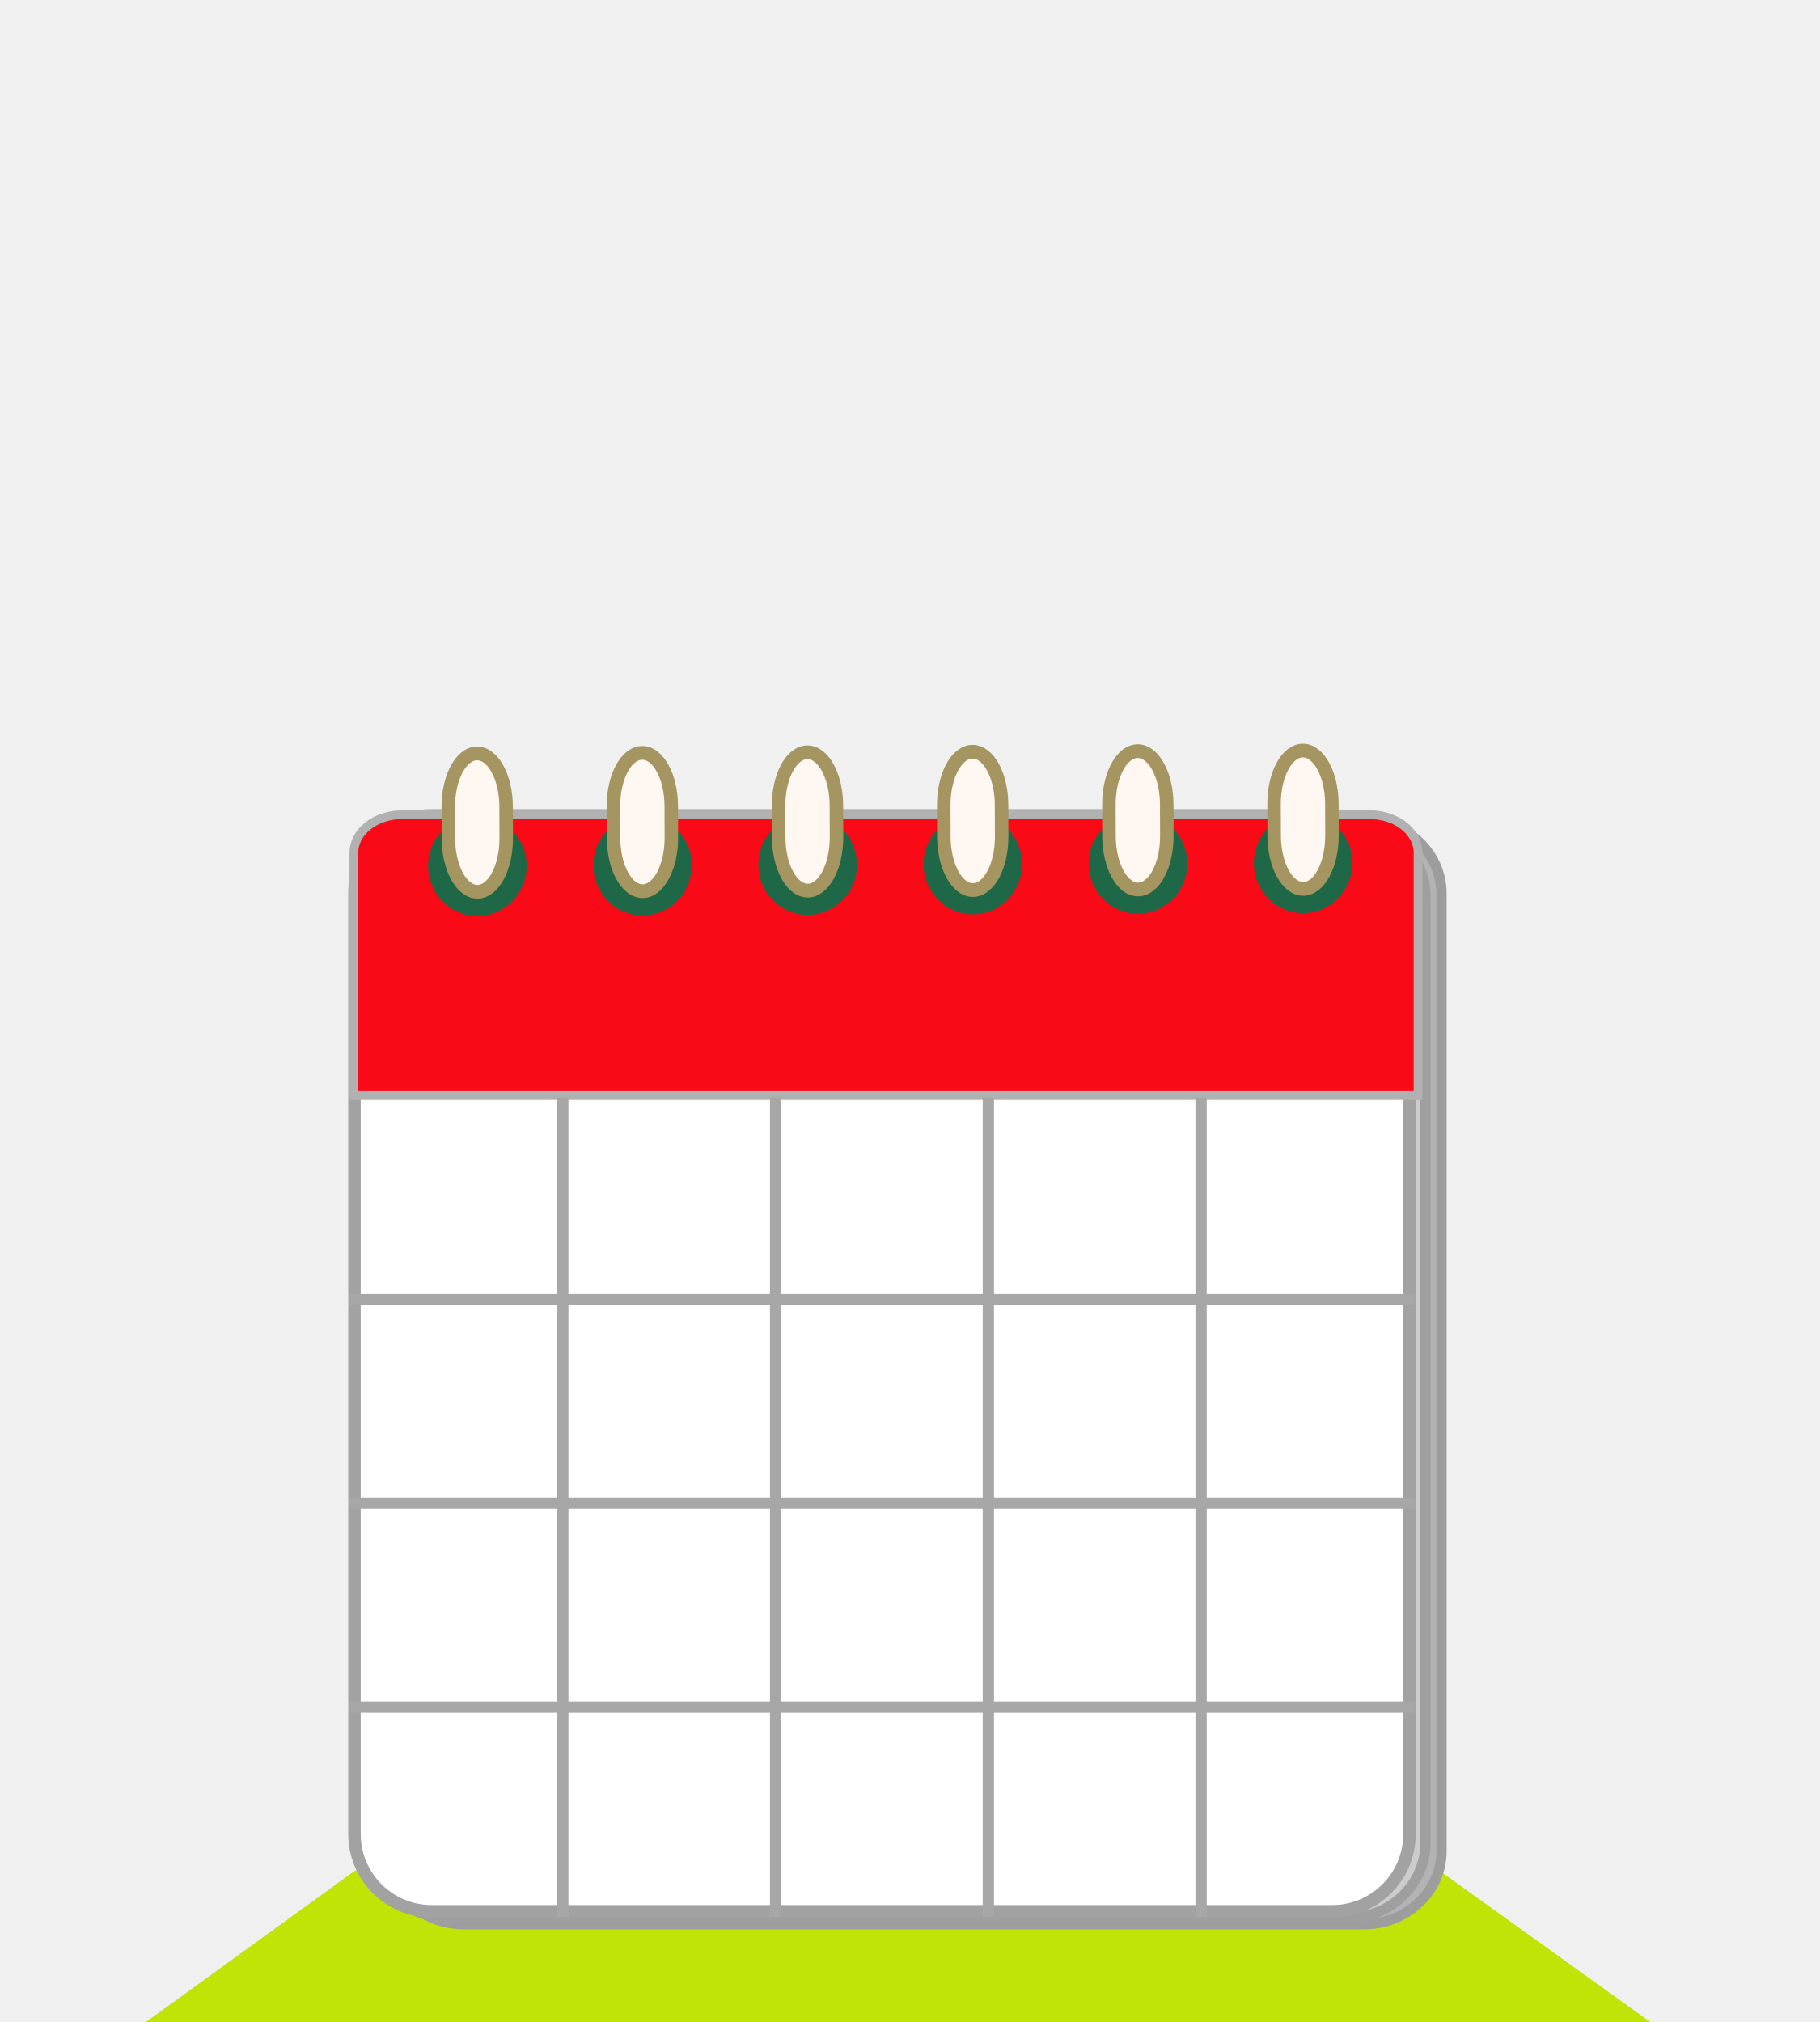
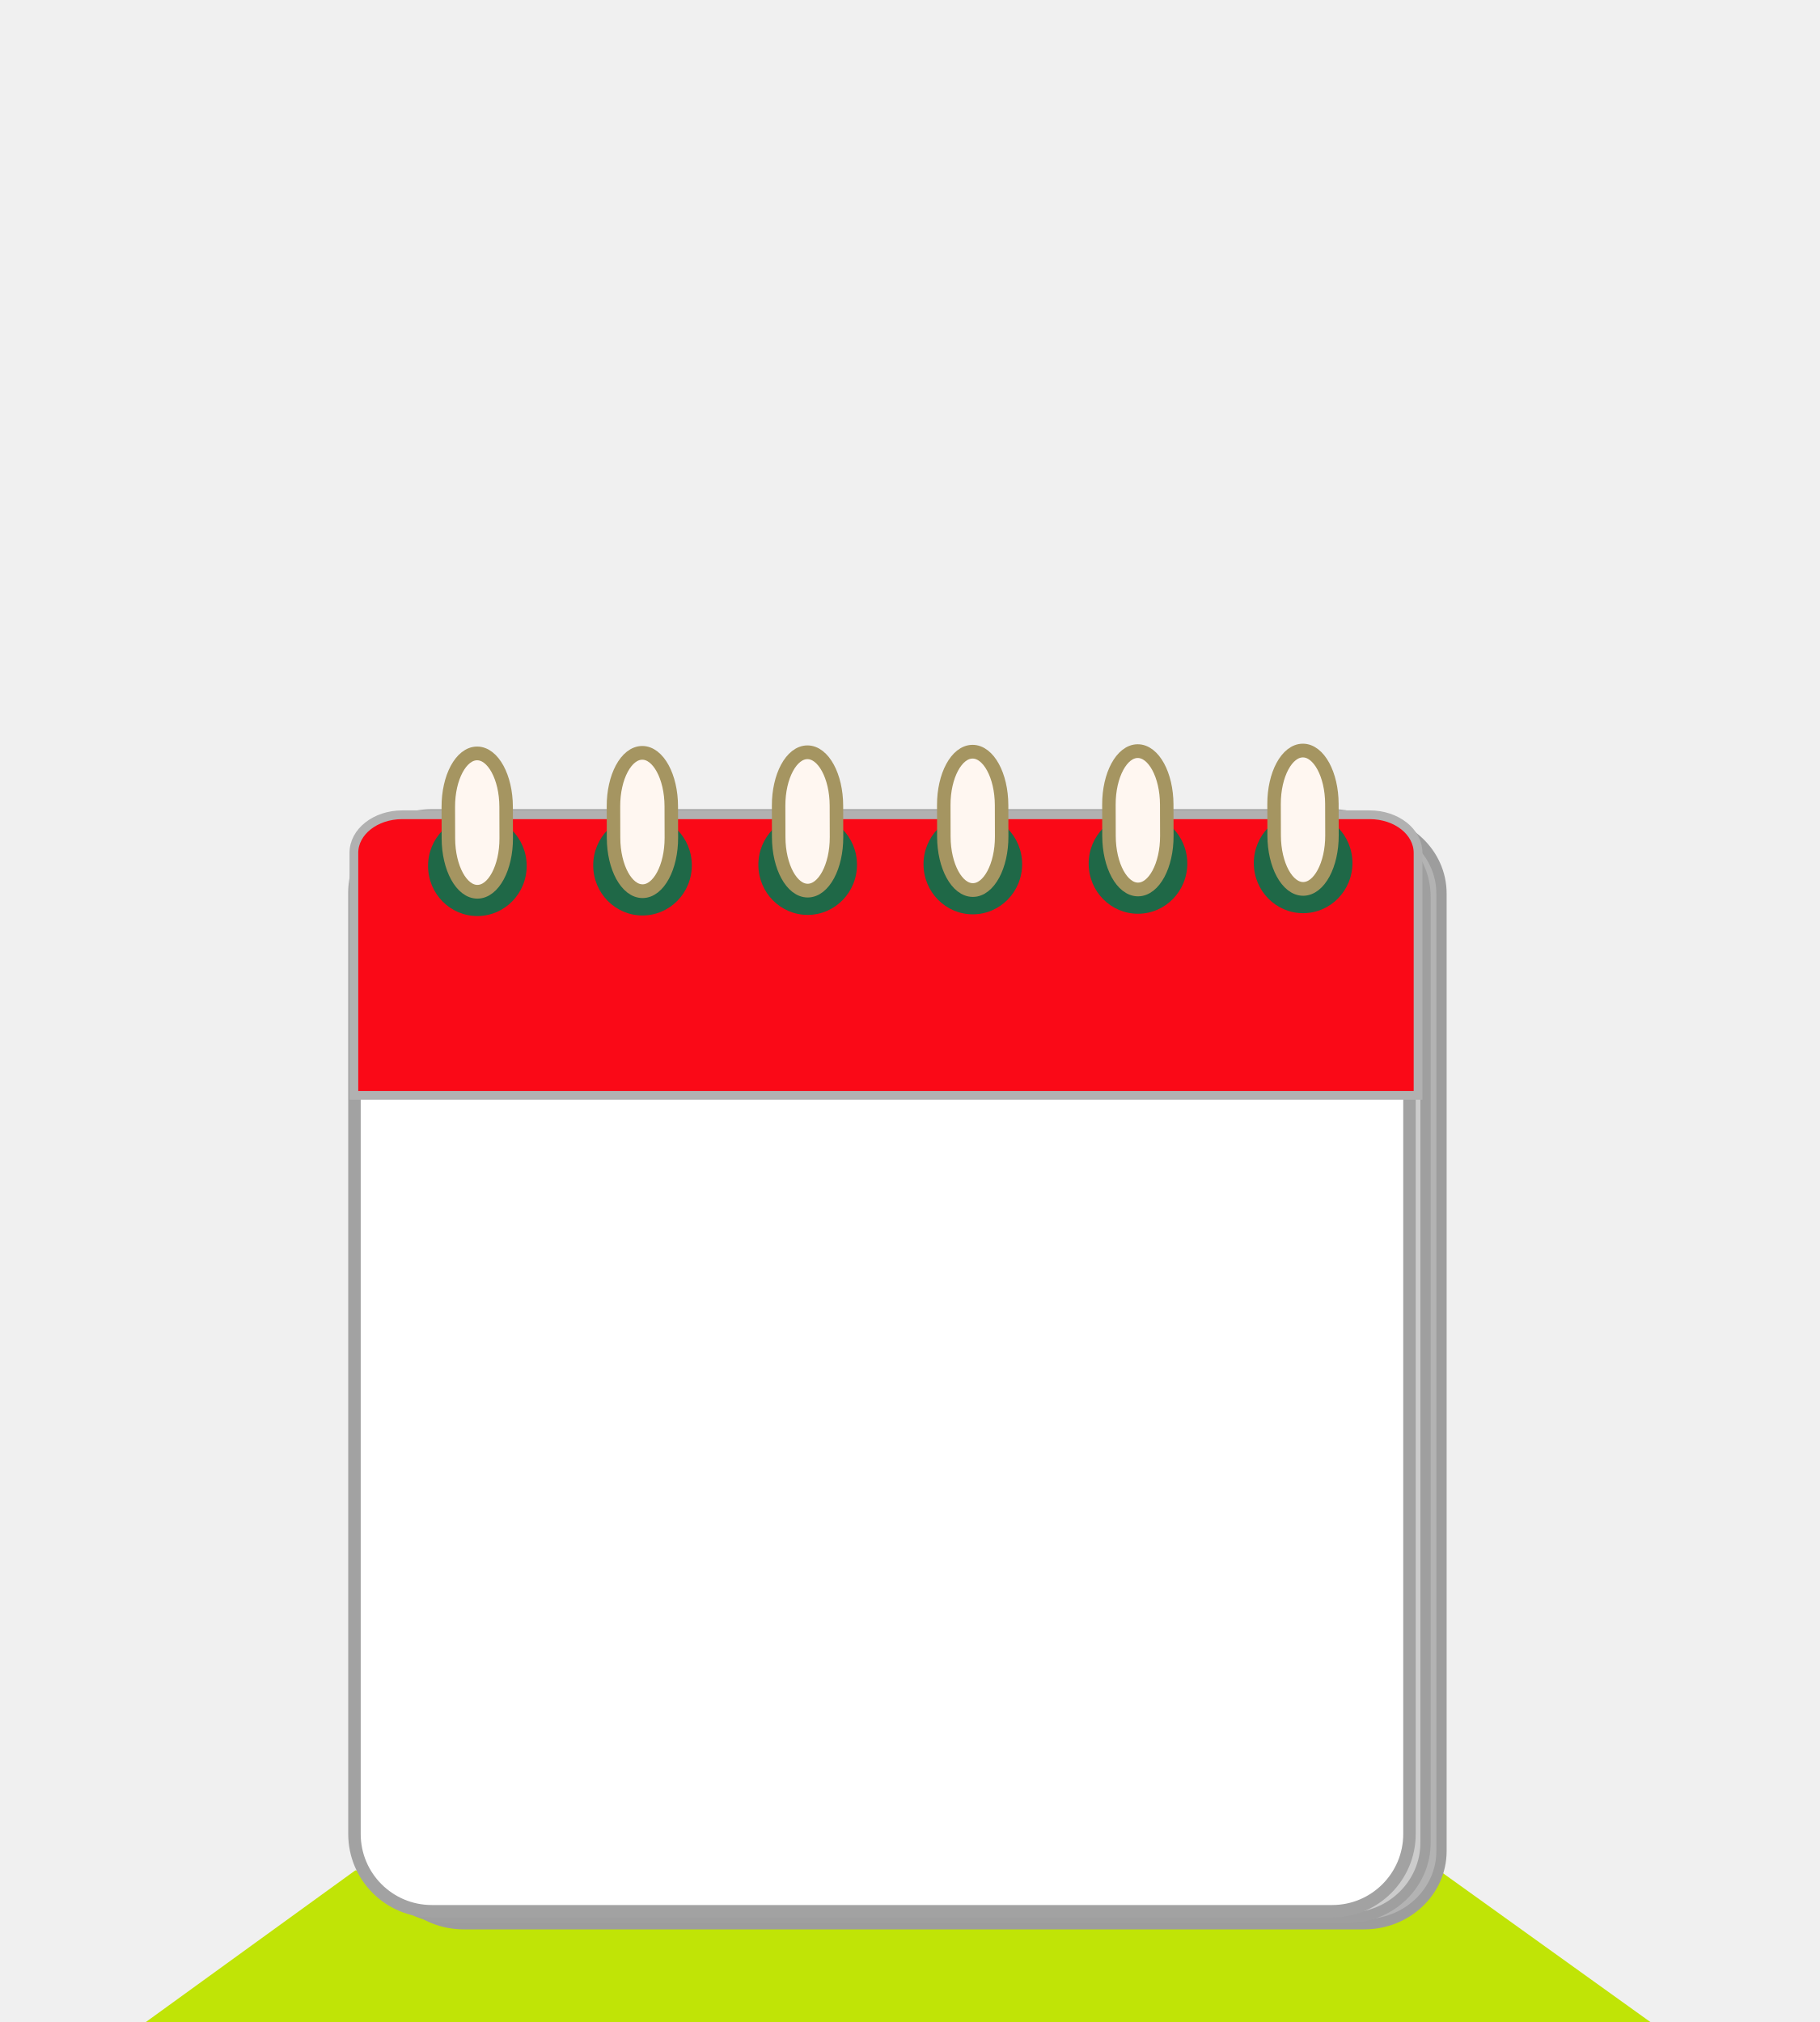
<svg xmlns="http://www.w3.org/2000/svg" xmlns:xlink="http://www.w3.org/1999/xlink" width="81" height="90" viewBox="0 0 21.431 23.812" version="1.1" id="svg2787">
  <defs id="defs2784">
    <linearGradient xlink:href="#linearGradient29522" id="linearGradient31309" gradientUnits="userSpaceOnUse" gradientTransform="matrix(0.7932409,-0.6089079,0.7932409,0.6089079,4.892518,-8.867114)" x1="14.228" y1="-29.19" x2="3.659" y2="-18.62" />
    <linearGradient id="linearGradient29522">
      <stop style="stop-color:#d4a125;stop-opacity:1;" offset="0" id="stop29518" />
      <stop style="stop-color:#edd495;stop-opacity:1;" offset="1" id="stop29520" />
    </linearGradient>
    <linearGradient xlink:href="#linearGradient29522" id="linearGradient31385" gradientUnits="userSpaceOnUse" gradientTransform="matrix(-0.7932409,-0.6089079,-0.7932409,0.6089079,5.107999,-8.867114)" x1="14.228" y1="-29.19" x2="3.659" y2="-18.62" />
    <linearGradient xlink:href="#linearGradient29522" id="linearGradient29605" gradientUnits="userSpaceOnUse" gradientTransform="matrix(0.8001375,-0.6190755,0.8001375,0.6190755,17.50946,-0.3688092)" x1="14.228" y1="-29.19" x2="3.659" y2="-18.62" />
    <linearGradient xlink:href="#linearGradient46593" id="linearGradient46786" gradientUnits="userSpaceOnUse" gradientTransform="matrix(-1,0,0.1142178,1,84.33594,-0.9323136)" x1="38.735" y1="16.525" x2="36.687" y2="15.723" />
    <linearGradient id="linearGradient46593">
      <stop style="stop-color:#c2c1c1;stop-opacity:1;" offset="0" id="stop46589" />
      <stop style="stop-color:#555353;stop-opacity:1;" offset="1" id="stop46591" />
    </linearGradient>
    <linearGradient xlink:href="#linearGradient46593" id="linearGradient46595" x1="37.41" y1="15.85" x2="38.662" y2="16.648" gradientUnits="userSpaceOnUse" gradientTransform="translate(-0.05000255,-0.2000102)" />
  </defs>
  <g id="layer1">
    <g id="g117847" transform="translate(-85.68201,-18.42902)">
      <path id="rect29651" style="fill:#b89644;fill-opacity:1;fill-rule:evenodd;stroke-width:0.253" d="m -35.605,27.319 c -0.493,-1e-6 -0.985,0.145 -1.362,0.435 l -11.147,8.557 h 0.002 V 52.708 h 25.015 V 36.311 h 0.002 L -34.243,27.754 c -0.377,-0.29 -0.87,-0.435 -1.363,-0.435 z" />
      <rect style="mix-blend-mode:multiply;fill:#ddd3d3;fill-opacity:1;fill-rule:evenodd;stroke-width:0.259" id="rect31549-1" width="22.808" height="19.408" x="-46.973" y="31.063" />
      <rect style="fill:#ffffff;fill-rule:evenodd;stroke-width:0.265" id="rect31549" width="22.101" height="20.893" x="-46.656" y="31.253" />
      <text xml:space="preserve" style="font-style:normal;font-weight:normal;font-size:15.525px;line-height:1.25;font-family:sans-serif;fill:#000000;fill-opacity:1;stroke:none;stroke-width:0.243" x="-31.271" y="52.283" id="text33454" transform="matrix(0.9981024,0.2998089,-0.2238531,0.9346605,0,0)">
        <tspan id="tspan33452" style="font-style:normal;font-variant:normal;font-weight:bold;font-stretch:normal;font-size:15.525px;font-family:Amiri;-inkscape-font-specification:'Amiri Bold';fill:#ff2e2e;fill-opacity:1;stroke-width:0.243" x="-31.271" y="52.283">@</tspan>
      </text>
      <path id="path31562" style="mix-blend-mode:normal;fill:#c5a761;fill-opacity:1;stroke:#000000;stroke-width:0;stroke-linecap:butt;stroke-linejoin:miter;stroke-dasharray:none;stroke-opacity:1" d="m -24.548,36.496 -11.088,7.975 -11.019,-7.925 v 2.948 l 9.954,8.797 h 1.995 l -0.003,-0.05 h 0.208 l 9.953,-8.798 z" />
      <g id="g31560" transform="matrix(1,0,0,0.991651,-40.60526,66.98862)">
        <g id="g31553">
          <path id="rect29033-76-4" style="fill:url(#linearGradient31309);fill-opacity:1;fill-rule:evenodd;stroke-width:0.295" d="m -7.509,-30.936 v 16.535 c 0.453,10e-7 0.906,-0.133 1.253,-0.399 l 10.25,-7.868 -10.25,-7.868 c -0.347,-0.266 -0.8,-0.399 -1.253,-0.399 z" />
          <path id="rect29033-76-4-0" style="fill:url(#linearGradient31385);fill-opacity:1;fill-rule:evenodd;stroke-width:0.295" d="m 17.51,-30.936 v 16.535 c -0.453,10e-7 -0.906,-0.133 -1.253,-0.399 L 6.007,-22.668 16.257,-30.537 c 0.347,-0.266 0.8,-0.399 1.253,-0.399 z" />
        </g>
        <path id="rect29033-76-0" style="fill:#b89644;fill-opacity:1;fill-rule:evenodd;stroke-width:0.319" d="m 5,-23.668 c -0.473,-1e-6 -0.945,0.149 -1.307,0.448 l -10.696,8.82 H 17.003 L 6.307,-23.221 C 5.945,-23.519 5.473,-23.668 5,-23.668 Z" />
        <path id="rect29033-76" style="fill:url(#linearGradient29605);fill-opacity:1;fill-rule:evenodd;stroke-width:0.299" d="m 5,-22.806 c -0.457,-1e-6 -0.913,0.135 -1.264,0.406 l -10.339,8 H 16.603 L 6.264,-22.4 c -0.35,-0.271 -0.807,-0.406 -1.264,-0.406 z" />
      </g>
    </g>
    <g id="g40648" transform="matrix(0.6203722,0,0,0.6203722,-15.07772,3.625567)">
      <g id="g46807" style="fill:#808080" transform="matrix(0.8638002,0,0,0.8638002,-23.13867,10.65341)">
        <path id="rect43430-7" style="fill:#808080;fill-opacity:1;fill-rule:evenodd;stroke:url(#linearGradient46786);stroke-width:0.1;stroke-dasharray:none;stroke-opacity:1" d="m 47.136,13.176 v 0 c 0,0 -0.571,0.7 -0.317,1.014 l 1.591,1.967 c 0.254,0.314 0.607,0.491 0.872,0.341 v 0 c 0.264,-0.15 0.264,-0.526 0.082,-0.881 l -1.136,-2.224 c -0.182,-0.355 -1.092,-0.217 -1.092,-0.217 z" />
        <g id="g46801" transform="rotate(3.850476,48.01264,-10.5533)" style="fill:#808080">
          <path id="rect43430" style="fill:#808080;fill-opacity:1;fill-rule:evenodd;stroke:url(#linearGradient46595);stroke-width:0.1;stroke-dasharray:none;stroke-opacity:1" d="m 38.761,13.909 v 0 c 0,0 0.651,0.7 0.433,1.014 l -1.366,1.967 c -0.218,0.314 -0.551,0.491 -0.833,0.341 v 0 C 36.714,17.081 36.671,16.705 36.812,16.35 l 0.882,-2.224 c 0.141,-0.355 1.067,-0.217 1.067,-0.217 z" />
          <path style="fill:#808080;fill-opacity:1;stroke:#848181;stroke-width:0;stroke-linecap:round;stroke-linejoin:round;stroke-miterlimit:8;stroke-dasharray:none;stroke-opacity:1;paint-order:fill markers stroke;stop-color:#000000" d="m 37.883,14.871 c -0.189,-0.006 -0.261,0.38 -0.548,0.88 -0.306,0.532 -0.655,1.059 -0.249,1.343 0.204,0.142 0.451,-0.552 0.626,-1.115 0.178,-0.572 0.319,-1.104 0.171,-1.108 z" id="path46587" />
        </g>
      </g>
      <circle style="fill:none;fill-rule:evenodd;stroke:#f70e1e;stroke-width:1.613;stroke-dasharray:none;stroke-opacity:1" id="path42262" cx="13.229" cy="15.836" r="7.644" />
      <g id="g46839" transform="matrix(0.8638002,0,0,0.8638002,-23.13867,10.55342)">
        <path style="fill:none;fill-opacity:1;stroke:#7a7a7a;stroke-width:0.867;stroke-linecap:round;stroke-linejoin:round;stroke-miterlimit:8;stroke-dasharray:none;stroke-opacity:1;paint-order:fill markers stroke;stop-color:#000000" d="m 42.366,-11.594 c -4.4,0 -5.564,1.594 -5.514,2.244 0.05,0.65 0.697,0.876 0.7,1.6 0.003,0.724 -1.65,1.25 -2.05,1.25" id="path42792" />
        <path style="fill:none;fill-opacity:1;stroke:#7a7a7a;stroke-width:0.867;stroke-linecap:round;stroke-linejoin:round;stroke-miterlimit:8;stroke-dasharray:none;stroke-opacity:1;paint-order:fill markers stroke;stop-color:#000000" d="m 42.376,-11.593 c 4.4,0 5.462,1.592 5.412,2.242 -0.05,0.65 -0.697,0.876 -0.7,1.6 -0.003,0.724 1.65,1.25 2.05,1.25" id="path42792-4" />
      </g>
      <g id="g47571" transform="matrix(0.8638002,0,0,0.8638002,-23.13867,18.24988)">
        <g id="g47561" transform="translate(-0.2121429,-8.874643)">
          <path id="path42627-1-9" style="fill:#fa0917;fill-opacity:1;fill-rule:evenodd;stroke:#fa0917;stroke-width:0.638;stroke-linecap:round;stroke-linejoin:round;stroke-dasharray:none;stroke-opacity:1" d="m 35.261,-6.108 a 4.101,4.101 0 0 0 -2.014,4.892 l 7.172,-3.716 a 4.101,4.101 0 0 0 -5.158,-1.176 z" />
        </g>
        <g id="g47526" transform="translate(-3.040714,-9.829286)">
          <path style="fill:#fb9090;fill-opacity:1;stroke:#848181;stroke-width:0;stroke-linecap:round;stroke-linejoin:round;stroke-miterlimit:8;stroke-dasharray:none;stroke-opacity:1;paint-order:fill markers stroke;stop-color:#000000" d="m 38.694,-4.106 c -0.129,0.186 -0.901,0.644 -0.966,1.288 -0.064,0.644 -1.078,0.579 -1.062,-0.032 0.017,-0.632 0.208,-1.19 0.901,-1.738 0.752,-0.595 1.583,-0.178 1.127,0.483 z" id="path46899" />
          <path style="fill:#ffffff;fill-opacity:1;stroke:#848181;stroke-width:0;stroke-linecap:round;stroke-linejoin:round;stroke-miterlimit:8;stroke-dasharray:none;stroke-opacity:1;paint-order:fill markers stroke;stop-color:#000000" d="m 37.352,-4.179 c -0.093,0.204 -0.339,0.632 -0.172,0.773 0.212,0.178 0.667,-0.273 0.918,-0.488 0.409,-0.351 0.81,-0.436 0.415,-0.795 -0.356,-0.323 -1.031,0.228 -1.16,0.51 z" id="path46901" />
        </g>
      </g>
      <g id="g47577" transform="matrix(0.8638002,0,0,0.8638002,-23.13867,18.08523)">
        <path id="path42627-1-9-0" style="fill:#fa0917;fill-opacity:1;fill-rule:evenodd;stroke:#fa0917;stroke-width:0.638;stroke-linecap:round;stroke-linejoin:round;stroke-dasharray:none;stroke-opacity:1" d="m 49.115,-14.792 a 4.101,4.101 0 0 1 2.014,4.892 l -7.172,-3.716 a 4.101,4.101 0 0 1 5.158,-1.176 z" />
        <g id="g47526-9" transform="matrix(0.6223218,0.7191526,-0.58062,0.688926,21.514,-38.83272)">
          <path style="fill:#fb9090;fill-opacity:1;stroke:#848181;stroke-width:0;stroke-linecap:round;stroke-linejoin:round;stroke-miterlimit:8;stroke-dasharray:none;stroke-opacity:1;paint-order:fill markers stroke;stop-color:#000000" d="m 38.694,-4.106 c -0.129,0.186 -0.901,0.644 -0.966,1.288 -0.064,0.644 -1.078,0.579 -1.062,-0.032 0.017,-0.632 0.208,-1.19 0.901,-1.738 0.752,-0.595 1.583,-0.178 1.127,0.483 z" id="path46899-6" />
          <path style="fill:#ffffff;fill-opacity:1;stroke:#848181;stroke-width:0;stroke-linecap:round;stroke-linejoin:round;stroke-miterlimit:8;stroke-dasharray:none;stroke-opacity:1;paint-order:fill markers stroke;stop-color:#000000" d="m 37.352,-4.179 c -0.093,0.204 -0.339,0.632 -0.172,0.773 0.212,0.178 0.667,-0.273 0.918,-0.488 0.409,-0.351 0.81,-0.436 0.415,-0.795 -0.356,-0.323 -1.031,0.228 -1.16,0.51 z" id="path46901-9" />
        </g>
      </g>
      <circle style="fill:#9393a3;fill-opacity:1;fill-rule:evenodd;stroke-width:0.229" id="path47592" cx="6.835" cy="4.502" r="0.672" />
      <circle style="fill:#9393a3;fill-opacity:1;fill-rule:evenodd;stroke-width:0.229" id="path47592-8" cx="19.762" cy="4.656" r="0.672" />
      <circle style="fill:#e2e5ea;fill-opacity:1;fill-rule:evenodd;stroke-width:0.255" id="path48776" cx="13.133" cy="15.763" r="7.072" />
      <path id="path48776-5" style="fill:#b0b1ba;fill-opacity:1;fill-rule:evenodd;stroke-width:0.255" d="M 13.133,8.691 A 7.072,7.072 0 0 0 6.061,15.763 7.072,7.072 0 0 0 7.735,20.326 7.337,7.337 0 0 1 7.215,17.616 7.337,7.337 0 0 1 14.552,10.279 7.337,7.337 0 0 1 18.951,11.744 7.072,7.072 0 0 0 13.133,8.691 Z" />
      <g id="g54634" transform="translate(0.5291663,0.7766667)">
        <path style="fill:#4d4d4d;fill-opacity:1;stroke:#454343;stroke-width:1.041;stroke-linecap:round;stroke-linejoin:round;stroke-miterlimit:8;stroke-dasharray:none;stroke-opacity:1;paint-order:fill markers stroke;stop-color:#000000" d="m 13.133,10.485 v 4.674" id="path50960" />
        <path style="fill:#4d4d4d;fill-opacity:1;stroke:#454343;stroke-width:1.042;stroke-linecap:round;stroke-linejoin:round;stroke-miterlimit:8;stroke-dasharray:none;stroke-opacity:1;paint-order:fill markers stroke;stop-color:#000000" d="M 13.178,15.515 H 9.219" id="path50960-9" />
        <circle style="fill:#ff0000;fill-rule:evenodd;stroke:#454343;stroke-width:0.255;stroke-dasharray:none;stroke-opacity:1" id="path50988" cx="13.133" cy="15.515" r="0.614" />
      </g>
    </g>
    <g id="path44300" style="fill:#c0e406;fill-opacity:1">
      <path style="color:#000000;fill:#c0e406;stroke-width:1.837;stroke-linejoin:round;stroke-miterlimit:8;-inkscape-stroke:none;paint-order:fill markers stroke;fill-opacity:1" d="M 17.39,22.946 H 3.761" id="path57541" />
      <path style="color:#000000;fill:#c0e406;stroke-linejoin:round;stroke-miterlimit:8;-inkscape-stroke:none;paint-order:fill markers stroke;fill-opacity:1" d="m 4.183,22.027 -2.538,1.838 H 19.507 l -2.561,-1.838 z" id="path57543" />
    </g>
-     <g id="g55457" transform="translate(0,0.4823945)">
-       <rect style="fill:#b3b3b3;fill-opacity:1;stroke:#9d9d9d;stroke-width:0.121;stroke-linecap:square;stroke-miterlimit:8;stroke-dasharray:none;stroke-opacity:1;paint-order:fill markers stroke;stop-color:#000000" id="rect10449" width="12.422" height="12.999" x="4.552" y="9.179" rx="0.91" ry="0.861" />
-       <rect style="fill:#cccccc;fill-opacity:1;stroke:#9f9f9f;stroke-width:0.121;stroke-linecap:square;stroke-miterlimit:8;stroke-dasharray:none;stroke-opacity:1;paint-order:fill markers stroke;stop-color:#000000" id="rect10449-7" width="12.423" height="12.906" x="4.363" y="-22.102" rx="0.91" ry="0.885" transform="scale(1,-1)" />
-       <rect style="fill:#ffffff;fill-opacity:1;stroke:#a2a2a2;stroke-width:0.147;stroke-linecap:square;stroke-miterlimit:8;stroke-dasharray:none;stroke-opacity:1;paint-order:fill markers stroke;stop-color:#000000" id="rect10449-7-0" width="12.423" height="12.906" x="4.174" y="-22.026" rx="0.91" ry="0.91" transform="scale(1,-1)" />
-       <path id="rect10449-7-0-1" style="fill:#fa0917;fill-opacity:1;stroke:#b1b1b1;stroke-width:0.103;stroke-linecap:square;stroke-miterlimit:8;stroke-dasharray:none;stroke-opacity:1;paint-order:fill markers stroke;stop-color:#000000" d="m 4.737,9.112 c -0.316,0 -0.57,0.2 -0.57,0.449 V 12.417 H 16.698 V 9.561 c 0,-0.249 -0.254,-0.449 -0.57,-0.449 z" />
-       <g id="g10343" transform="matrix(0.6211083,0,0,0.6864495,2.456412,6.322678)" style="stroke-width:1.161">
-         <g id="g45070" transform="matrix(0.00175636,0.5593553,-0.6079074,0.00190881,30.3903,1.470333)" style="stroke-width:1.59">
-           <circle style="fill:#1f6847;fill-opacity:1;fill-rule:evenodd;stroke-width:0.523" id="path39952" cx="6.064" cy="15.875" r="1.538" />
-           <rect style="fill:#fff7f1;fill-opacity:1;fill-rule:evenodd;stroke:#a59561;stroke-width:0.421;stroke-dasharray:none;stroke-opacity:1" id="rect36147" width="4.243" height="1.803" x="2.614" y="14.973" rx="1.639" ry="1.365" />
-         </g>
-         <g id="g45070-3" transform="matrix(0.00175636,0.5593553,-0.6079074,0.00190881,27.25927,1.480164)" style="stroke-width:1.59">
-           <circle style="fill:#1f6847;fill-opacity:1;fill-rule:evenodd;stroke-width:0.523" id="path39952-3" cx="6.064" cy="15.875" r="1.538" />
-           <rect style="fill:#fff7f1;fill-opacity:1;fill-rule:evenodd;stroke:#a59561;stroke-width:0.421;stroke-dasharray:none;stroke-opacity:1" id="rect36147-1" width="4.243" height="1.803" x="2.614" y="14.973" rx="1.639" ry="1.365" />
-         </g>
-         <g id="g45070-4" transform="matrix(0.00175636,0.5593553,-0.6079074,0.00190881,24.12825,1.489996)" style="stroke-width:1.59">
-           <circle style="fill:#1f6847;fill-opacity:1;fill-rule:evenodd;stroke-width:0.523" id="path39952-6" cx="6.064" cy="15.875" r="1.538" />
-           <rect style="fill:#fff7f1;fill-opacity:1;fill-rule:evenodd;stroke:#a59561;stroke-width:0.421;stroke-dasharray:none;stroke-opacity:1" id="rect36147-18" width="4.243" height="1.803" x="2.614" y="14.973" rx="1.639" ry="1.365" />
-         </g>
-         <g id="g45070-0" transform="matrix(0.00175636,0.5593553,-0.6079074,0.00190881,20.99722,1.499827)" style="stroke-width:1.59">
-           <circle style="fill:#1f6847;fill-opacity:1;fill-rule:evenodd;stroke-width:0.523" id="path39952-32" cx="6.064" cy="15.875" r="1.538" />
-           <rect style="fill:#fff7f1;fill-opacity:1;fill-rule:evenodd;stroke:#a59561;stroke-width:0.421;stroke-dasharray:none;stroke-opacity:1" id="rect36147-6" width="4.243" height="1.803" x="2.614" y="14.973" rx="1.639" ry="1.365" />
-         </g>
-         <g id="g45070-8" transform="matrix(0.00175636,0.5593553,-0.6079074,0.00190881,17.8662,1.509659)" style="stroke-width:1.59">
-           <circle style="fill:#1f6847;fill-opacity:1;fill-rule:evenodd;stroke-width:0.523" id="path39952-65" cx="6.064" cy="15.875" r="1.538" />
-           <rect style="fill:#fff7f1;fill-opacity:1;fill-rule:evenodd;stroke:#a59561;stroke-width:0.421;stroke-dasharray:none;stroke-opacity:1" id="rect36147-8" width="4.243" height="1.803" x="2.614" y="14.973" rx="1.639" ry="1.365" />
-         </g>
-         <g id="g45070-2" transform="matrix(0.00175636,0.5593553,-0.6079074,0.00190881,14.73517,1.519489)" style="stroke-width:1.59">
-           <circle style="fill:#1f6847;fill-opacity:1;fill-rule:evenodd;stroke-width:0.523" id="path39952-8" cx="6.064" cy="15.875" r="1.538" />
-           <rect style="fill:#fff7f1;fill-opacity:1;fill-rule:evenodd;stroke:#a59561;stroke-width:0.421;stroke-dasharray:none;stroke-opacity:1" id="rect36147-9" width="4.243" height="1.803" x="2.614" y="14.973" rx="1.639" ry="1.365" />
-         </g>
+     <rect style="fill:#b3b3b3;fill-opacity:1;stroke:#9d9d9d;stroke-width:0.121;stroke-linecap:square;stroke-miterlimit:8;stroke-dasharray:none;stroke-opacity:1;paint-order:fill markers stroke;stop-color:#000000" id="rect10449" width="12.422" height="12.999" x="4.552" y="9.662" rx="0.91" ry="0.861" />
+     <rect style="fill:#cccccc;fill-opacity:1;stroke:#9f9f9f;stroke-width:0.121;stroke-linecap:square;stroke-miterlimit:8;stroke-dasharray:none;stroke-opacity:1;paint-order:fill markers stroke;stop-color:#000000" id="rect10449-7" width="12.423" height="12.906" x="4.363" y="-22.585" rx="0.91" ry="0.885" transform="scale(1,-1)" />
+     <rect style="fill:#ffffff;fill-opacity:1;stroke:#a2a2a2;stroke-width:0.147;stroke-linecap:square;stroke-miterlimit:8;stroke-dasharray:none;stroke-opacity:1;paint-order:fill markers stroke;stop-color:#000000" id="rect10449-7-0" width="12.423" height="12.906" x="4.174" y="-22.508" rx="0.91" ry="0.91" transform="scale(1,-1)" />
+     <path id="rect10449-7-0-1" style="fill:#fa0917;fill-opacity:1;stroke:#b1b1b1;stroke-width:0.103;stroke-linecap:square;stroke-miterlimit:8;stroke-dasharray:none;stroke-opacity:1;paint-order:fill markers stroke;stop-color:#000000" d="m 4.737,9.595 c -0.316,0 -0.57,0.2 -0.57,0.449 V 12.9 H 16.698 v -2.856 c 0,-0.249 -0.254,-0.449 -0.57,-0.449 z" />
+     <g id="g10343" transform="matrix(0.6211083,0,0,0.6864495,2.456412,6.805073)" style="stroke-width:1.161">
+       <g id="g45070" transform="matrix(0.00175636,0.5593553,-0.6079074,0.00190881,30.3903,1.470333)" style="stroke-width:1.59">
+         <circle style="fill:#1f6847;fill-opacity:1;fill-rule:evenodd;stroke-width:0.523" id="path39952" cx="6.064" cy="15.875" r="1.538" />
+         <rect style="fill:#fff7f1;fill-opacity:1;fill-rule:evenodd;stroke:#a59561;stroke-width:0.421;stroke-dasharray:none;stroke-opacity:1" id="rect36147" width="4.243" height="1.803" x="2.614" y="14.973" rx="1.639" ry="1.365" />
      </g>
-       <path style="fill:#808080;stroke:#a7a7a7;stroke-width:0.133;stroke-linecap:square;stroke-miterlimit:8;stroke-dasharray:none;stroke-opacity:1;paint-order:fill markers stroke;stop-color:#000000" d="m 6.627,12.505 v 9.521" id="path25902-1" />
-       <path style="fill:#808080;stroke:#a7a7a7;stroke-width:0.133;stroke-linecap:square;stroke-miterlimit:8;stroke-dasharray:none;stroke-opacity:1;paint-order:fill markers stroke;stop-color:#000000" d="m 9.133,12.505 v 9.521" id="path25902-0" />
-       <path style="fill:#808080;stroke:#a7a7a7;stroke-width:0.133;stroke-linecap:square;stroke-miterlimit:8;stroke-dasharray:none;stroke-opacity:1;paint-order:fill markers stroke;stop-color:#000000" d="m 11.638,12.505 v 9.521" id="path25902-00" />
-       <path style="fill:#808080;stroke:#a7a7a7;stroke-width:0.133;stroke-linecap:square;stroke-miterlimit:8;stroke-dasharray:none;stroke-opacity:1;paint-order:fill markers stroke;stop-color:#000000" d="m 14.143,12.505 v 9.521" id="path25902-00-8" />
-       <path style="fill:#808080;stroke:#a7a7a7;stroke-width:0.133;stroke-linecap:square;stroke-miterlimit:8;stroke-dasharray:none;stroke-opacity:1;paint-order:fill markers stroke;stop-color:#000000" d="M 16.598,14.823 H 4.172" id="path25902-0-3" />
-       <path style="fill:#808080;stroke:#a7a7a7;stroke-width:0.133;stroke-linecap:square;stroke-miterlimit:8;stroke-dasharray:none;stroke-opacity:1;paint-order:fill markers stroke;stop-color:#000000" d="M 16.598,17.222 H 4.172" id="path25902-00-5" />
-       <path style="fill:#808080;stroke:#a7a7a7;stroke-width:0.133;stroke-linecap:square;stroke-miterlimit:8;stroke-dasharray:none;stroke-opacity:1;paint-order:fill markers stroke;stop-color:#000000" d="M 16.598,19.621 H 4.172" id="path25902-00-8-89" />
+       <g id="g45070-3" transform="matrix(0.00175636,0.5593553,-0.6079074,0.00190881,27.25927,1.480164)" style="stroke-width:1.59">
+         <circle style="fill:#1f6847;fill-opacity:1;fill-rule:evenodd;stroke-width:0.523" id="path39952-3" cx="6.064" cy="15.875" r="1.538" />
+         <rect style="fill:#fff7f1;fill-opacity:1;fill-rule:evenodd;stroke:#a59561;stroke-width:0.421;stroke-dasharray:none;stroke-opacity:1" id="rect36147-1" width="4.243" height="1.803" x="2.614" y="14.973" rx="1.639" ry="1.365" />
+       </g>
+       <g id="g45070-4" transform="matrix(0.00175636,0.5593553,-0.6079074,0.00190881,24.12825,1.489996)" style="stroke-width:1.59">
+         <circle style="fill:#1f6847;fill-opacity:1;fill-rule:evenodd;stroke-width:0.523" id="path39952-6" cx="6.064" cy="15.875" r="1.538" />
+         <rect style="fill:#fff7f1;fill-opacity:1;fill-rule:evenodd;stroke:#a59561;stroke-width:0.421;stroke-dasharray:none;stroke-opacity:1" id="rect36147-18" width="4.243" height="1.803" x="2.614" y="14.973" rx="1.639" ry="1.365" />
+       </g>
+       <g id="g45070-0" transform="matrix(0.00175636,0.5593553,-0.6079074,0.00190881,20.99722,1.499827)" style="stroke-width:1.59">
+         <circle style="fill:#1f6847;fill-opacity:1;fill-rule:evenodd;stroke-width:0.523" id="path39952-32" cx="6.064" cy="15.875" r="1.538" />
+         <rect style="fill:#fff7f1;fill-opacity:1;fill-rule:evenodd;stroke:#a59561;stroke-width:0.421;stroke-dasharray:none;stroke-opacity:1" id="rect36147-6" width="4.243" height="1.803" x="2.614" y="14.973" rx="1.639" ry="1.365" />
+       </g>
+       <g id="g45070-8" transform="matrix(0.00175636,0.5593553,-0.6079074,0.00190881,17.8662,1.509659)" style="stroke-width:1.59">
+         <circle style="fill:#1f6847;fill-opacity:1;fill-rule:evenodd;stroke-width:0.523" id="path39952-65" cx="6.064" cy="15.875" r="1.538" />
+         <rect style="fill:#fff7f1;fill-opacity:1;fill-rule:evenodd;stroke:#a59561;stroke-width:0.421;stroke-dasharray:none;stroke-opacity:1" id="rect36147-8" width="4.243" height="1.803" x="2.614" y="14.973" rx="1.639" ry="1.365" />
+       </g>
+       <g id="g45070-2" transform="matrix(0.00175636,0.5593553,-0.6079074,0.00190881,14.73517,1.519489)" style="stroke-width:1.59">
+         <circle style="fill:#1f6847;fill-opacity:1;fill-rule:evenodd;stroke-width:0.523" id="path39952-8" cx="6.064" cy="15.875" r="1.538" />
+         <rect style="fill:#fff7f1;fill-opacity:1;fill-rule:evenodd;stroke:#a59561;stroke-width:0.421;stroke-dasharray:none;stroke-opacity:1" id="rect36147-9" width="4.243" height="1.803" x="2.614" y="14.973" rx="1.639" ry="1.365" />
+       </g>
+     </g>
+     <g id="g5306" transform="translate(-34.99115,-3.882654)">
+       <path style="fill:#808080;stroke:#a7a7a7;stroke-width:0.133;stroke-linecap:square;stroke-miterlimit:8;stroke-dasharray:none;stroke-opacity:1;paint-order:fill markers stroke;stop-color:#000000" d="M 6.627,12.988 V 22.508" id="path25902-1" />
+       <path style="fill:#808080;stroke:#a7a7a7;stroke-width:0.133;stroke-linecap:square;stroke-miterlimit:8;stroke-dasharray:none;stroke-opacity:1;paint-order:fill markers stroke;stop-color:#000000" d="M 9.133,12.988 V 22.508" id="path25902-0" />
+       <path style="fill:#808080;stroke:#a7a7a7;stroke-width:0.133;stroke-linecap:square;stroke-miterlimit:8;stroke-dasharray:none;stroke-opacity:1;paint-order:fill markers stroke;stop-color:#000000" d="M 11.638,12.988 V 22.508" id="path25902-00" />
+       <path style="fill:#808080;stroke:#a7a7a7;stroke-width:0.133;stroke-linecap:square;stroke-miterlimit:8;stroke-dasharray:none;stroke-opacity:1;paint-order:fill markers stroke;stop-color:#000000" d="M 14.143,12.988 V 22.508" id="path25902-00-8" />
+       <path style="fill:#808080;stroke:#a7a7a7;stroke-width:0.133;stroke-linecap:square;stroke-miterlimit:8;stroke-dasharray:none;stroke-opacity:1;paint-order:fill markers stroke;stop-color:#000000" d="M 16.598,15.305 H 4.172" id="path25902-0-3" />
+       <path style="fill:#808080;stroke:#a7a7a7;stroke-width:0.133;stroke-linecap:square;stroke-miterlimit:8;stroke-dasharray:none;stroke-opacity:1;paint-order:fill markers stroke;stop-color:#000000" d="M 16.598,17.704 H 4.172" id="path25902-00-5" />
+       <path style="fill:#808080;stroke:#a7a7a7;stroke-width:0.133;stroke-linecap:square;stroke-miterlimit:8;stroke-dasharray:none;stroke-opacity:1;paint-order:fill markers stroke;stop-color:#000000" d="M 16.598,20.103 H 4.172" id="path25902-00-8-89" />
    </g>
  </g>
</svg>
